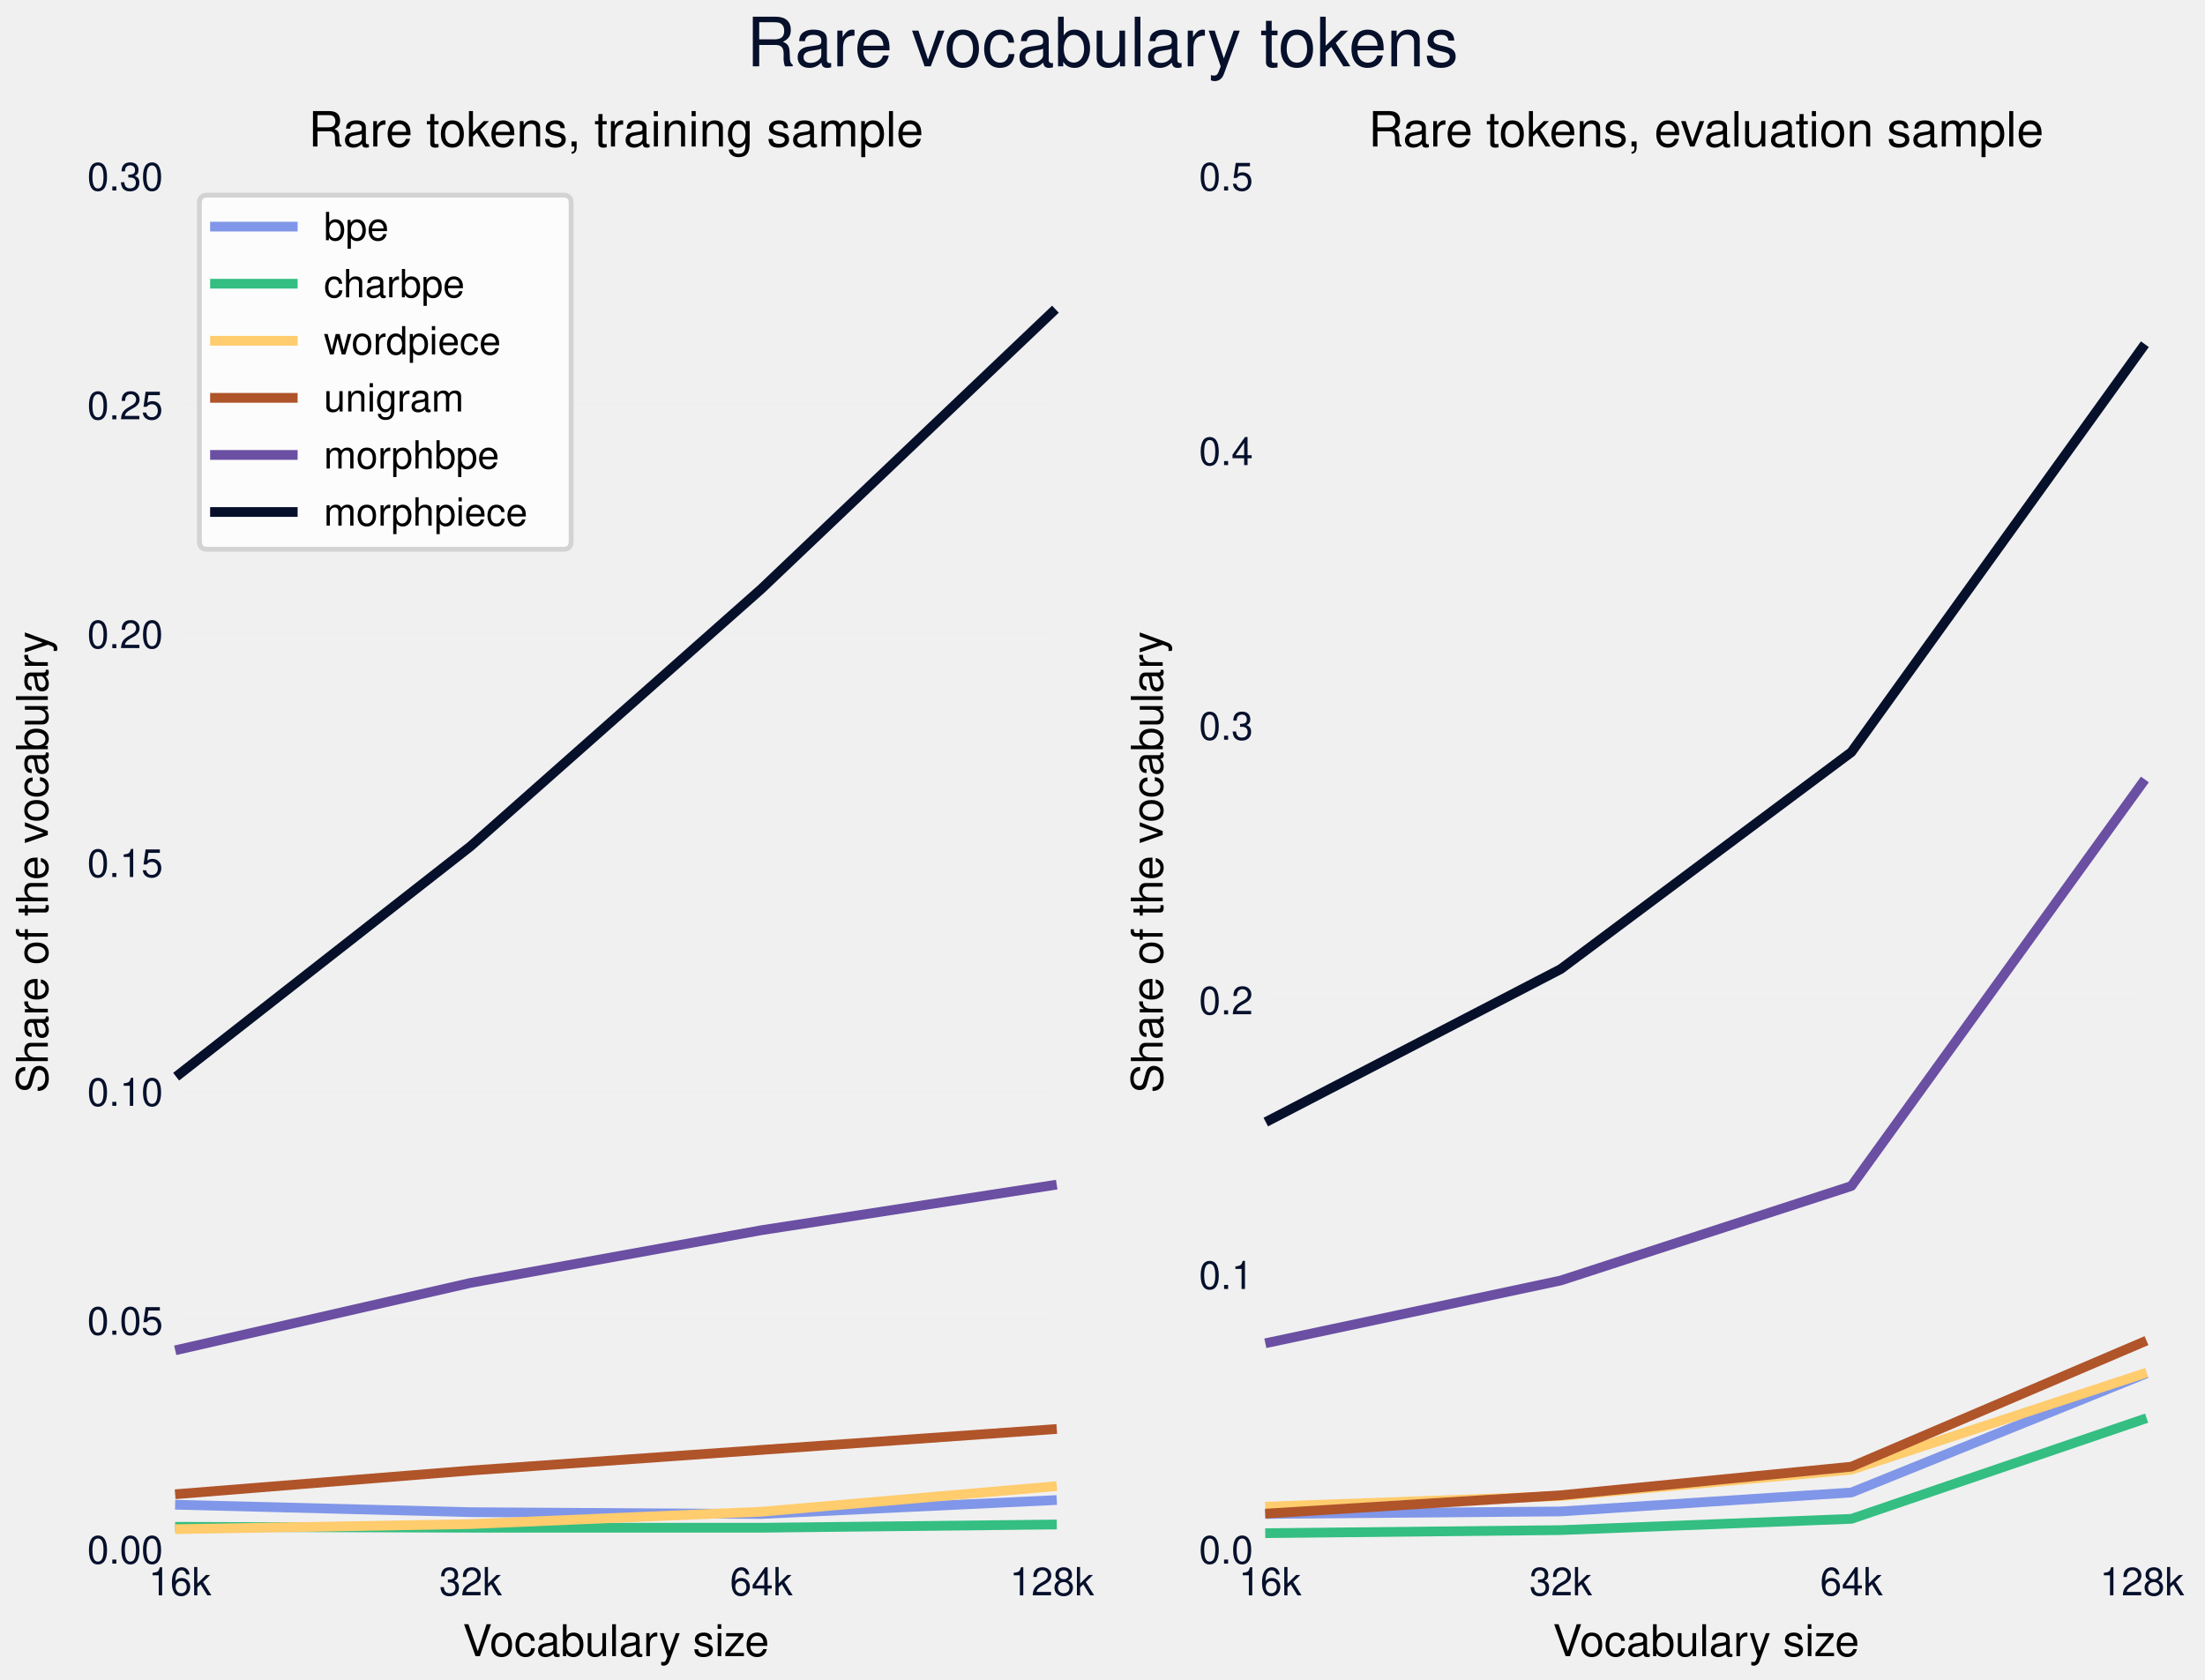
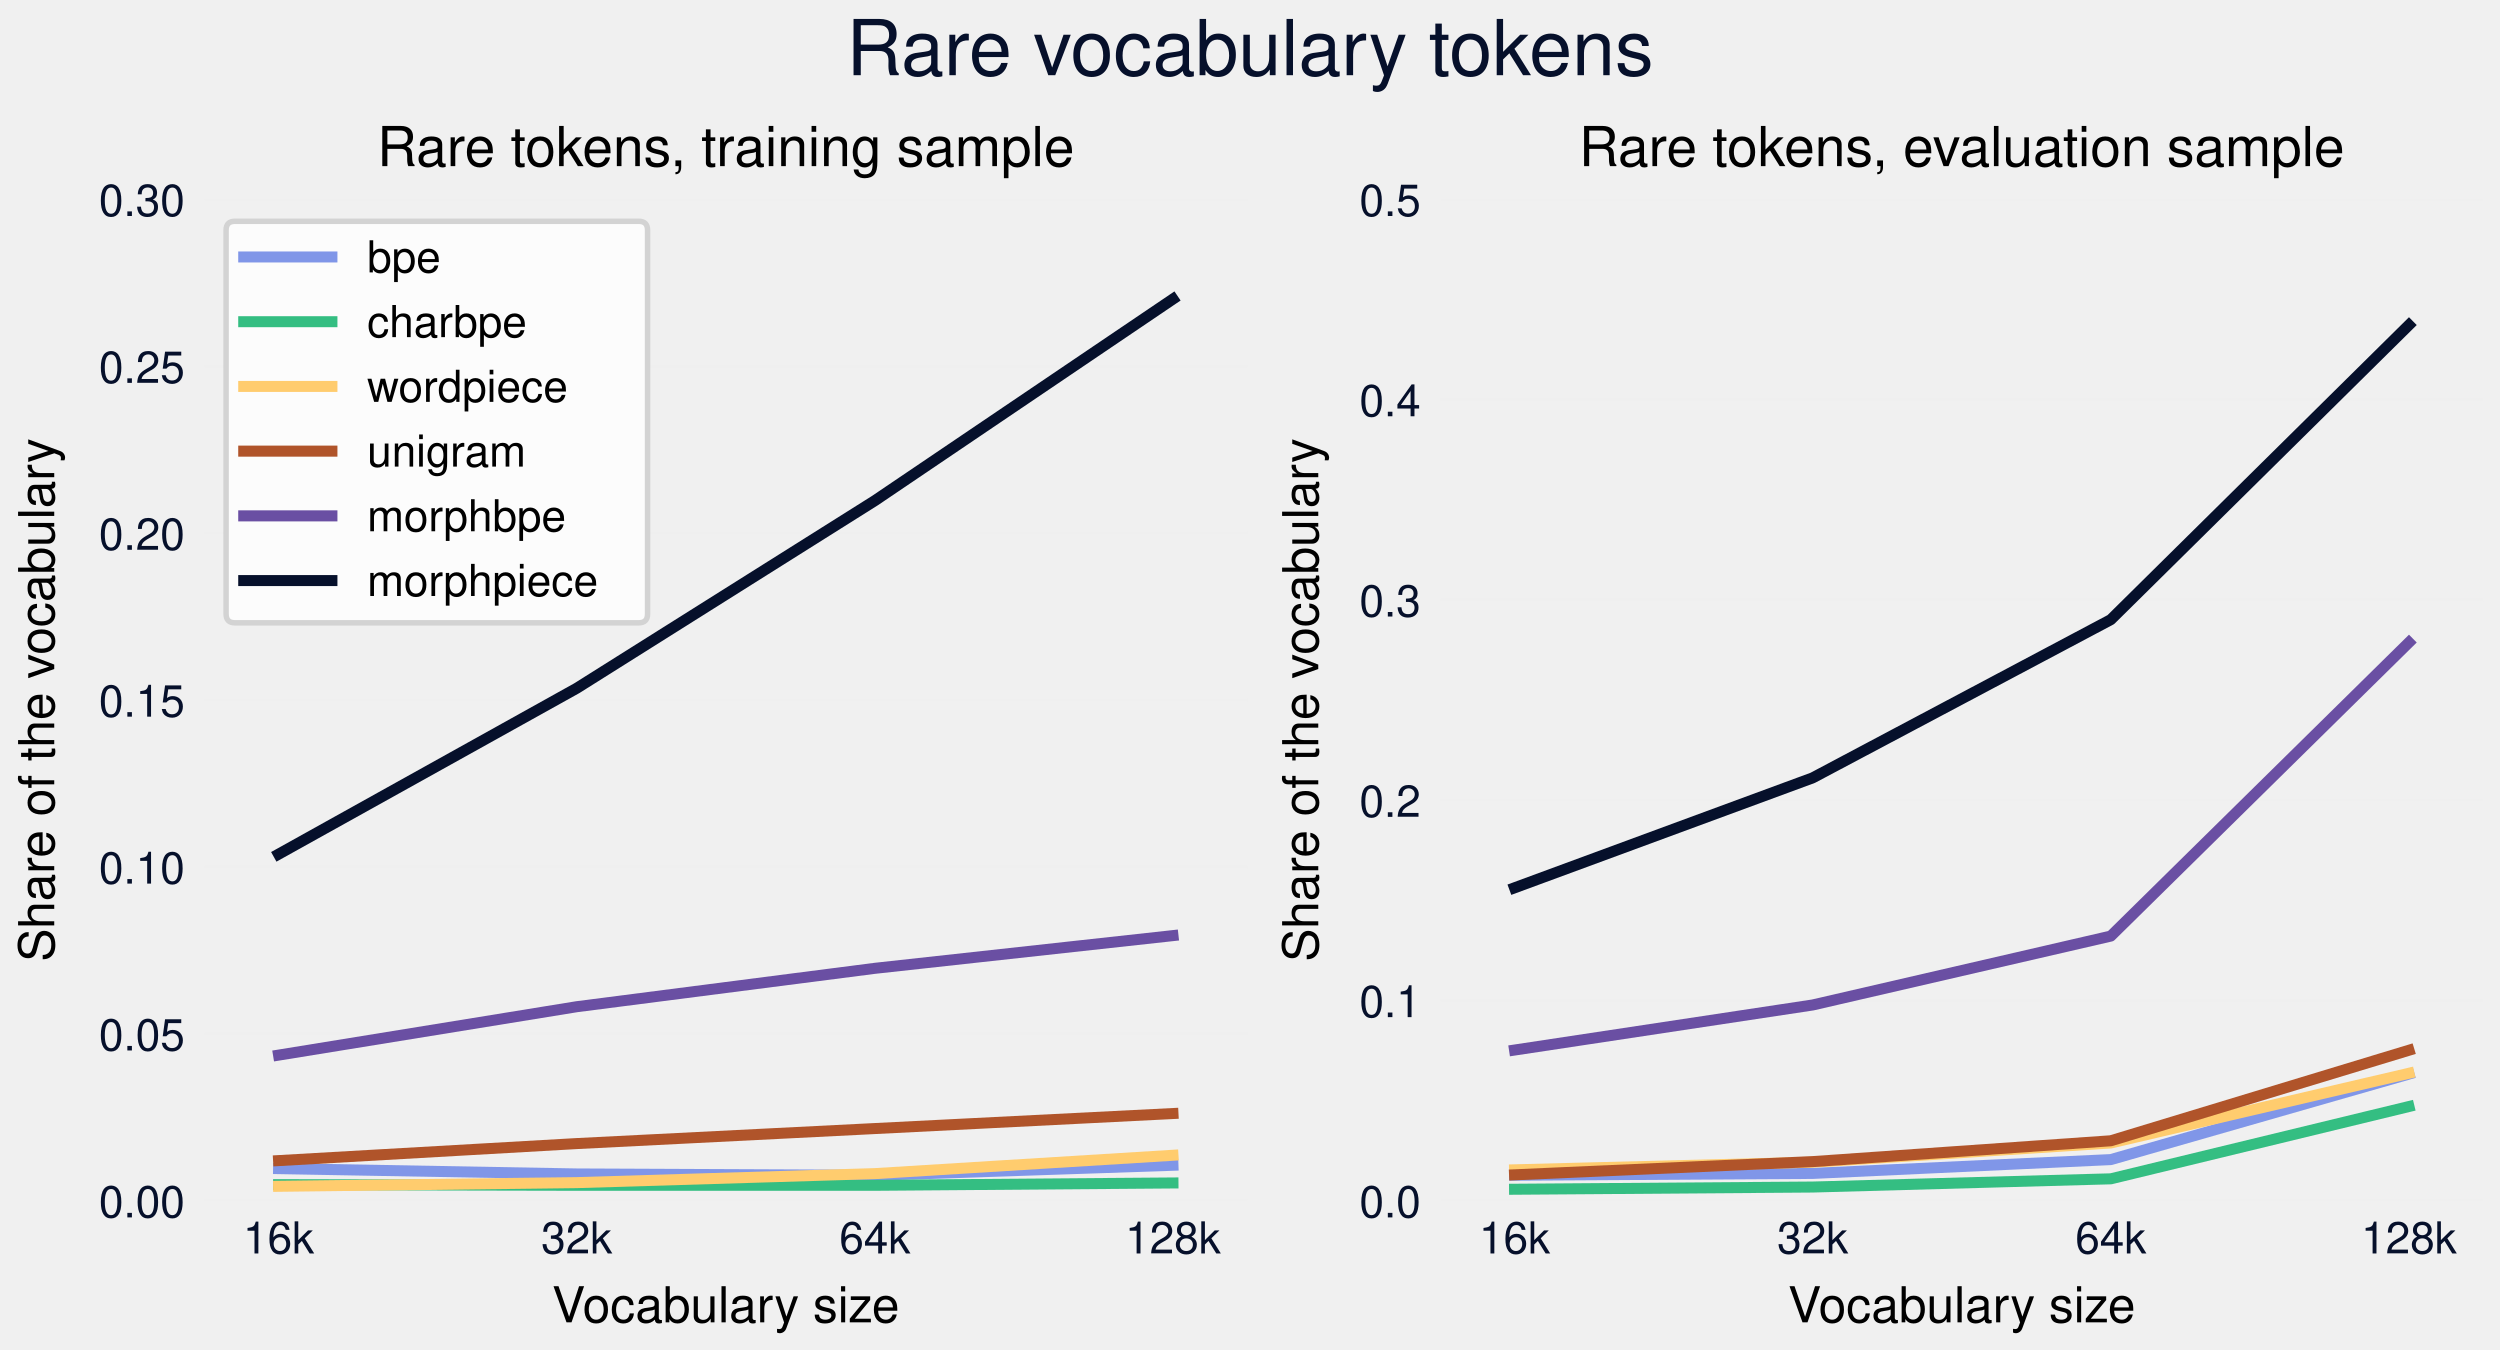
- <svg xmlns="http://www.w3.org/2000/svg" width="453.6pt" height="345.6pt" viewBox="0 0 453.6 345.6" version="1.1">
+ <svg xmlns="http://www.w3.org/2000/svg" width="453.6pt" height="244.8pt" viewBox="0 0 453.6 244.8" version="1.1">
  <defs>
    <style type="text/css">*{stroke-linejoin: round; stroke-linecap: butt}</style>
  </defs>
  <g id="figure_1">
    <g id="patch_1">
-       <path d="M 0 345.6  L 453.6 345.6  L 453.6 0  L 0 0  L 0 345.6  z " style="fill: none" />
+       <path d="M 0 244.8  L 453.6 244.8  L 453.6 0  L 0 0  L 0 244.8  z " style="fill: none" />
    </g>
    <g id="axes_1">
      <g id="patch_2">
-         <path d="M 37.023 318.647  L 216.394 318.647  L 216.394 36.149  L 37.023 36.149  L 37.023 318.647  z " style="fill: none" />
+         <path d="M 37.023 217.847  L 226.345 217.847  L 226.345 36.149  L 37.023 36.149  L 37.023 217.847  z " style="fill: none" />
      </g>
      <g id="matplotlib.axis_1">
        <g id="xtick_1">
          <g id="line2d_1" />
          <g id="text_1">
-             <text style="font-size: 8px; font-family: 'Instrument Sans', 'Helvetica', 'Arial', sans-serif; text-anchor: middle; fill: #06102b" x="37.023" y="328.226" transform="rotate(-0 37.02305 328.2257)">16k</text>
+             <text style="font-size: 8px; font-family: 'Instrument Sans', 'Helvetica', 'Arial', sans-serif; text-anchor: middle; fill: #06102b" x="50.546" y="227.426" transform="rotate(-0 50.54603 227.4257)">16k</text>
          </g>
        </g>
        <g id="xtick_2">
          <g id="line2d_2" />
          <g id="text_2">
-             <text style="font-size: 8px; font-family: 'Instrument Sans', 'Helvetica', 'Arial', sans-serif; text-anchor: middle; fill: #06102b" x="96.813" y="328.226" transform="rotate(-0 96.8132 328.2257)">32k</text>
+             <text style="font-size: 8px; font-family: 'Instrument Sans', 'Helvetica', 'Arial', sans-serif; text-anchor: middle; fill: #06102b" x="104.638" y="227.426" transform="rotate(-0 104.6379 227.4257)">32k</text>
          </g>
        </g>
        <g id="xtick_3">
          <g id="line2d_3" />
          <g id="text_3">
-             <text style="font-size: 8px; font-family: 'Instrument Sans', 'Helvetica', 'Arial', sans-serif; text-anchor: middle; fill: #06102b" x="156.603" y="328.226" transform="rotate(-0 156.6034 328.2257)">64k</text>
+             <text style="font-size: 8px; font-family: 'Instrument Sans', 'Helvetica', 'Arial', sans-serif; text-anchor: middle; fill: #06102b" x="158.73" y="227.426" transform="rotate(-0 158.7299 227.4257)">64k</text>
          </g>
        </g>
        <g id="xtick_4">
          <g id="line2d_4" />
          <g id="text_4">
-             <text style="font-size: 8px; font-family: 'Instrument Sans', 'Helvetica', 'Arial', sans-serif; text-anchor: middle; fill: #06102b" x="216.394" y="328.226" transform="rotate(-0 216.3935 328.2257)">128k</text>
+             <text style="font-size: 8px; font-family: 'Instrument Sans', 'Helvetica', 'Arial', sans-serif; text-anchor: middle; fill: #06102b" x="212.822" y="227.426" transform="rotate(-0 212.8218 227.4257)">128k</text>
          </g>
        </g>
        <g id="text_5">
-           <text style="font-size: 9px; font-family: 'Instrument Sans', 'Helvetica', 'Arial', sans-serif; text-anchor: middle" x="126.708" y="340.728" transform="rotate(-0 126.7083 340.728)">Vocabulary size</text>
+           <text style="font-size: 9px; font-family: 'Instrument Sans', 'Helvetica', 'Arial', sans-serif; text-anchor: middle" x="131.684" y="239.928" transform="rotate(-0 131.6839 239.928)">Vocabulary size</text>
        </g>
      </g>
      <g id="matplotlib.axis_2">
        <g id="ytick_1">
          <g id="line2d_5">
-             <path d="M 37.023 318.647  L 216.394 318.647  " clip-path="url(#p082709d685)" style="fill: none; stroke: #efefef; stroke-width: 0.5; stroke-linecap: square" />
+             <path d="M 37.023 217.847  L 226.345 217.847  " clip-path="url(#pb8e5b7b2ed)" style="fill: none; stroke: #efefef; stroke-width: 0.5; stroke-linecap: square" />
          </g>
          <g id="line2d_6" />
          <g id="text_6">
-             <text style="font-size: 8px; font-family: 'Instrument Sans', 'Helvetica', 'Arial', sans-serif; text-anchor: end; fill: #06102b" x="33.523" y="321.686" transform="rotate(-0 33.52305 321.6863)">0.00</text>
+             <text style="font-size: 8px; font-family: 'Instrument Sans', 'Helvetica', 'Arial', sans-serif; text-anchor: end; fill: #06102b" x="33.523" y="220.886" transform="rotate(-0 33.52305 220.8863)">0.00</text>
          </g>
        </g>
        <g id="ytick_2">
          <g id="line2d_7">
-             <path d="M 37.023 271.564  L 216.394 271.564  " clip-path="url(#p082709d685)" style="fill: none; stroke: #efefef; stroke-width: 0.5; stroke-linecap: square" />
+             <path d="M 37.023 187.564  L 226.345 187.564  " clip-path="url(#pb8e5b7b2ed)" style="fill: none; stroke: #efefef; stroke-width: 0.5; stroke-linecap: square" />
          </g>
          <g id="line2d_8" />
          <g id="text_7">
-             <text style="font-size: 8px; font-family: 'Instrument Sans', 'Helvetica', 'Arial', sans-serif; text-anchor: end; fill: #06102b" x="33.523" y="274.603" transform="rotate(-0 33.52305 274.6033)">0.05</text>
+             <text style="font-size: 8px; font-family: 'Instrument Sans', 'Helvetica', 'Arial', sans-serif; text-anchor: end; fill: #06102b" x="33.523" y="190.603" transform="rotate(-0 33.52305 190.6033)">0.05</text>
          </g>
        </g>
        <g id="ytick_3">
          <g id="line2d_9">
-             <path d="M 37.023 224.481  L 216.394 224.481  " clip-path="url(#p082709d685)" style="fill: none; stroke: #efefef; stroke-width: 0.5; stroke-linecap: square" />
+             <path d="M 37.023 157.281  L 226.345 157.281  " clip-path="url(#pb8e5b7b2ed)" style="fill: none; stroke: #efefef; stroke-width: 0.5; stroke-linecap: square" />
          </g>
          <g id="line2d_10" />
          <g id="text_8">
-             <text style="font-size: 8px; font-family: 'Instrument Sans', 'Helvetica', 'Arial', sans-serif; text-anchor: end; fill: #06102b" x="33.523" y="227.52" transform="rotate(-0 33.52305 227.5202)">0.10</text>
+             <text style="font-size: 8px; font-family: 'Instrument Sans', 'Helvetica', 'Arial', sans-serif; text-anchor: end; fill: #06102b" x="33.523" y="160.32" transform="rotate(-0 33.52305 160.3202)">0.10</text>
          </g>
        </g>
        <g id="ytick_4">
          <g id="line2d_11">
-             <path d="M 37.023 177.398  L 216.394 177.398  " clip-path="url(#p082709d685)" style="fill: none; stroke: #efefef; stroke-width: 0.5; stroke-linecap: square" />
+             <path d="M 37.023 126.998  L 226.345 126.998  " clip-path="url(#pb8e5b7b2ed)" style="fill: none; stroke: #efefef; stroke-width: 0.5; stroke-linecap: square" />
          </g>
          <g id="line2d_12" />
          <g id="text_9">
-             <text style="font-size: 8px; font-family: 'Instrument Sans', 'Helvetica', 'Arial', sans-serif; text-anchor: end; fill: #06102b" x="33.523" y="180.437" transform="rotate(-0 33.52305 180.4371)">0.15</text>
+             <text style="font-size: 8px; font-family: 'Instrument Sans', 'Helvetica', 'Arial', sans-serif; text-anchor: end; fill: #06102b" x="33.523" y="130.037" transform="rotate(-0 33.52305 130.0371)">0.15</text>
          </g>
        </g>
        <g id="ytick_5">
          <g id="line2d_13">
-             <path d="M 37.023 130.315  L 216.394 130.315  " clip-path="url(#p082709d685)" style="fill: none; stroke: #efefef; stroke-width: 0.5; stroke-linecap: square" />
+             <path d="M 37.023 96.715  L 226.345 96.715  " clip-path="url(#pb8e5b7b2ed)" style="fill: none; stroke: #efefef; stroke-width: 0.5; stroke-linecap: square" />
          </g>
          <g id="line2d_14" />
          <g id="text_10">
-             <text style="font-size: 8px; font-family: 'Instrument Sans', 'Helvetica', 'Arial', sans-serif; text-anchor: end; fill: #06102b" x="33.523" y="133.354" transform="rotate(-0 33.52305 133.354)">0.20</text>
+             <text style="font-size: 8px; font-family: 'Instrument Sans', 'Helvetica', 'Arial', sans-serif; text-anchor: end; fill: #06102b" x="33.523" y="99.754" transform="rotate(-0 33.52305 99.75405)">0.20</text>
          </g>
        </g>
        <g id="ytick_6">
          <g id="line2d_15">
-             <path d="M 37.023 83.232  L 216.394 83.232  " clip-path="url(#p082709d685)" style="fill: none; stroke: #efefef; stroke-width: 0.5; stroke-linecap: square" />
+             <path d="M 37.023 66.432  L 226.345 66.432  " clip-path="url(#pb8e5b7b2ed)" style="fill: none; stroke: #efefef; stroke-width: 0.5; stroke-linecap: square" />
          </g>
          <g id="line2d_16" />
          <g id="text_11">
-             <text style="font-size: 8px; font-family: 'Instrument Sans', 'Helvetica', 'Arial', sans-serif; text-anchor: end; fill: #06102b" x="33.523" y="86.271" transform="rotate(-0 33.52305 86.27098)">0.25</text>
+             <text style="font-size: 8px; font-family: 'Instrument Sans', 'Helvetica', 'Arial', sans-serif; text-anchor: end; fill: #06102b" x="33.523" y="69.471" transform="rotate(-0 33.52305 69.47098)">0.25</text>
          </g>
        </g>
        <g id="ytick_7">
          <g id="line2d_17">
-             <path d="M 37.023 36.149  L 216.394 36.149  " clip-path="url(#p082709d685)" style="fill: none; stroke: #efefef; stroke-width: 0.5; stroke-linecap: square" />
+             <path d="M 37.023 36.149  L 226.345 36.149  " clip-path="url(#pb8e5b7b2ed)" style="fill: none; stroke: #efefef; stroke-width: 0.5; stroke-linecap: square" />
          </g>
          <g id="line2d_18" />
          <g id="text_12">
            <text style="font-size: 8px; font-family: 'Instrument Sans', 'Helvetica', 'Arial', sans-serif; text-anchor: end; fill: #06102b" x="33.523" y="39.188" transform="rotate(-0 33.52305 39.18791)">0.30</text>
          </g>
        </g>
        <g id="text_13">
-           <text style="font-size: 9px; font-family: 'Instrument Sans', 'Helvetica', 'Arial', sans-serif; text-anchor: middle" x="9.839" y="177.398" transform="rotate(-90 9.838834 177.3977)">Share of the vocabulary</text>
+           <text style="font-size: 9px; font-family: 'Instrument Sans', 'Helvetica', 'Arial', sans-serif; text-anchor: middle" x="9.839" y="126.998" transform="rotate(-90 9.838834 126.9977)">Share of the vocabulary</text>
        </g>
      </g>
      <g id="line2d_19">
-         <path d="M 37.023 309.607  L 96.813 311.114  L 156.603 311.49  L 216.394 308.665  " clip-path="url(#p1f25296aae)" style="fill: none; stroke: #8096e8; stroke-width: 2; stroke-linecap: square" />
+         <path d="M 50.546 212.033  L 104.638 213.002  L 158.73 213.244  L 212.822 211.427  " clip-path="url(#pb8e5b7b2ed)" style="fill: none; stroke: #8096e8; stroke-width: 2; stroke-linecap: square" />
      </g>
      <g id="line2d_20">
-         <path d="M 37.023 314.127  L 96.813 314.315  L 156.603 314.315  L 216.394 313.656  " clip-path="url(#p1f25296aae)" style="fill: none; stroke: #34be82; stroke-width: 2; stroke-linecap: square" />
+         <path d="M 50.546 214.94  L 104.638 215.061  L 158.73 215.061  L 212.822 214.637  " clip-path="url(#pb8e5b7b2ed)" style="fill: none; stroke: #34be82; stroke-width: 2; stroke-linecap: square" />
      </g>
      <g id="line2d_21">
-         <path d="M 37.023 314.598  L 96.813 313.562  L 156.603 311.019  L 216.394 305.84  " clip-path="url(#p1f25296aae)" style="fill: none; stroke: #ffcc6e; stroke-width: 2; stroke-linecap: square" />
+         <path d="M 50.546 215.243  L 104.638 214.576  L 158.73 212.941  L 212.822 209.61  " clip-path="url(#pb8e5b7b2ed)" style="fill: none; stroke: #ffcc6e; stroke-width: 2; stroke-linecap: square" />
      </g>
      <g id="line2d_22">
-         <path d="M 37.023 307.347  L 96.813 302.545  L 156.603 298.307  L 216.394 294.07  " clip-path="url(#p1f25296aae)" style="fill: none; stroke: #b0542a; stroke-width: 2; stroke-linecap: square" />
+         <path d="M 50.546 210.579  L 104.638 207.49  L 158.73 204.765  L 212.822 202.039  " clip-path="url(#pb8e5b7b2ed)" style="fill: none; stroke: #b0542a; stroke-width: 2; stroke-linecap: square" />
      </g>
      <g id="line2d_23">
-         <path d="M 37.023 277.591  L 96.813 263.936  L 156.603 253.107  L 216.394 243.879  " clip-path="url(#p1f25296aae)" style="fill: none; stroke: #6a4fa3; stroke-width: 2; stroke-linecap: square" />
+         <path d="M 50.546 191.44  L 104.638 182.658  L 158.73 175.693  L 212.822 169.757  " clip-path="url(#pb8e5b7b2ed)" style="fill: none; stroke: #6a4fa3; stroke-width: 2; stroke-linecap: square" />
      </g>
      <g id="line2d_24">
-         <path d="M 37.023 220.902  L 96.813 174.102  L 156.603 121.181  L 216.394 64.304  " clip-path="url(#p1f25296aae)" style="fill: none; stroke: #06102b; stroke-width: 2; stroke-linecap: square" />
+         <path d="M 50.546 154.979  L 104.638 124.878  L 158.73 90.84  L 212.822 54.258  " clip-path="url(#pb8e5b7b2ed)" style="fill: none; stroke: #06102b; stroke-width: 2; stroke-linecap: square" />
      </g>
      <g id="text_14">
-         <text style="font-size: 10px; font-family: 'Instrument Sans', 'Helvetica', 'Arial', sans-serif; text-anchor: middle" x="126.708" y="30.149" transform="rotate(-0 126.7083 30.14853)">Rare tokens, training sample</text>
+         <text style="font-size: 10px; font-family: 'Instrument Sans', 'Helvetica', 'Arial', sans-serif; text-anchor: middle" x="131.684" y="30.149" transform="rotate(-0 131.6839 30.14853)">Rare tokens, training sample</text>
      </g>
      <g id="legend_1">
        <g id="patch_3">
          <path d="M 42.623 113.004  L 115.893 113.004  Q 117.493 113.004 117.493 111.404  L 117.493 41.749  Q 117.493 40.149 115.893 40.149  L 42.623 40.149  Q 41.023 40.149 41.023 41.749  L 41.023 111.404  Q 41.023 113.004 42.623 113.004  z " style="fill: #ffffff; opacity: 0.8; stroke: #cccccc; stroke-linejoin: miter" />
        </g>
        <g id="line2d_25">
          <path d="M 44.223 46.627  L 52.223 46.627  L 60.223 46.627  " style="fill: none; stroke: #8096e8; stroke-width: 2; stroke-linecap: square" />
        </g>
        <g id="text_15">
          <text style="font-size: 8px; font-family: 'Instrument Sans', 'Helvetica', 'Arial', sans-serif; text-anchor: start" x="66.623" y="49.427" transform="rotate(-0 66.62305 49.42728)">bpe</text>
        </g>
        <g id="line2d_26">
          <path d="M 44.223 58.37  L 52.223 58.37  L 60.223 58.37  " style="fill: none; stroke: #34be82; stroke-width: 2; stroke-linecap: square" />
        </g>
        <g id="text_16">
          <text style="font-size: 8px; font-family: 'Instrument Sans', 'Helvetica', 'Arial', sans-serif; text-anchor: start" x="66.623" y="61.17" transform="rotate(-0 66.62305 61.16978)">charbpe</text>
        </g>
        <g id="line2d_27">
          <path d="M 44.223 70.112  L 52.223 70.112  L 60.223 70.112  " style="fill: none; stroke: #ffcc6e; stroke-width: 2; stroke-linecap: square" />
        </g>
        <g id="text_17">
          <text style="font-size: 8px; font-family: 'Instrument Sans', 'Helvetica', 'Arial', sans-serif; text-anchor: start" x="66.623" y="72.912" transform="rotate(-0 66.62305 72.91228)">wordpiece</text>
        </g>
        <g id="line2d_28">
          <path d="M 44.223 81.855  L 52.223 81.855  L 60.223 81.855  " style="fill: none; stroke: #b0542a; stroke-width: 2; stroke-linecap: square" />
        </g>
        <g id="text_18">
          <text style="font-size: 8px; font-family: 'Instrument Sans', 'Helvetica', 'Arial', sans-serif; text-anchor: start" x="66.623" y="84.655" transform="rotate(-0 66.62305 84.65478)">unigram</text>
        </g>
        <g id="line2d_29">
          <path d="M 44.223 93.597  L 52.223 93.597  L 60.223 93.597  " style="fill: none; stroke: #6a4fa3; stroke-width: 2; stroke-linecap: square" />
        </g>
        <g id="text_19">
          <text style="font-size: 8px; font-family: 'Instrument Sans', 'Helvetica', 'Arial', sans-serif; text-anchor: start" x="66.623" y="96.397" transform="rotate(-0 66.62305 96.39728)">morphbpe</text>
        </g>
        <g id="line2d_30">
          <path d="M 44.223 105.34  L 52.223 105.34  L 60.223 105.34  " style="fill: none; stroke: #06102b; stroke-width: 2; stroke-linecap: square" />
        </g>
        <g id="text_20">
          <text style="font-size: 8px; font-family: 'Instrument Sans', 'Helvetica', 'Arial', sans-serif; text-anchor: start" x="66.623" y="108.14" transform="rotate(-0 66.62305 108.1398)">morphpiece</text>
        </g>
      </g>
    </g>
    <g id="axes_2">
      <g id="patch_4">
-         <path d="M 261.278 318.647  L 440.649 318.647  L 440.649 36.149  L 261.278 36.149  L 261.278 318.647  z " style="fill: none" />
+         <path d="M 261.278 217.847  L 450.6 217.847  L 450.6 36.149  L 261.278 36.149  L 261.278 217.847  z " style="fill: none" />
      </g>
      <g id="matplotlib.axis_3">
        <g id="xtick_5">
          <g id="line2d_31" />
          <g id="text_21">
-             <text style="font-size: 8px; font-family: 'Instrument Sans', 'Helvetica', 'Arial', sans-serif; text-anchor: middle; fill: #06102b" x="261.278" y="328.226" transform="rotate(-0 261.2781 328.2257)">16k</text>
+             <text style="font-size: 8px; font-family: 'Instrument Sans', 'Helvetica', 'Arial', sans-serif; text-anchor: middle; fill: #06102b" x="274.801" y="227.426" transform="rotate(-0 274.801 227.4257)">16k</text>
          </g>
        </g>
        <g id="xtick_6">
          <g id="line2d_32" />
          <g id="text_22">
-             <text style="font-size: 8px; font-family: 'Instrument Sans', 'Helvetica', 'Arial', sans-serif; text-anchor: middle; fill: #06102b" x="321.068" y="328.226" transform="rotate(-0 321.0682 328.2257)">32k</text>
+             <text style="font-size: 8px; font-family: 'Instrument Sans', 'Helvetica', 'Arial', sans-serif; text-anchor: middle; fill: #06102b" x="328.893" y="227.426" transform="rotate(-0 328.8929 227.4257)">32k</text>
          </g>
        </g>
        <g id="xtick_7">
          <g id="line2d_33" />
          <g id="text_23">
-             <text style="font-size: 8px; font-family: 'Instrument Sans', 'Helvetica', 'Arial', sans-serif; text-anchor: middle; fill: #06102b" x="380.858" y="328.226" transform="rotate(-0 380.8584 328.2257)">64k</text>
+             <text style="font-size: 8px; font-family: 'Instrument Sans', 'Helvetica', 'Arial', sans-serif; text-anchor: middle; fill: #06102b" x="382.985" y="227.426" transform="rotate(-0 382.9849 227.4257)">64k</text>
          </g>
        </g>
        <g id="xtick_8">
          <g id="line2d_34" />
          <g id="text_24">
-             <text style="font-size: 8px; font-family: 'Instrument Sans', 'Helvetica', 'Arial', sans-serif; text-anchor: middle; fill: #06102b" x="440.649" y="328.226" transform="rotate(-0 440.6485 328.2257)">128k</text>
+             <text style="font-size: 8px; font-family: 'Instrument Sans', 'Helvetica', 'Arial', sans-serif; text-anchor: middle; fill: #06102b" x="437.077" y="227.426" transform="rotate(-0 437.0768 227.4257)">128k</text>
          </g>
        </g>
        <g id="text_25">
-           <text style="font-size: 9px; font-family: 'Instrument Sans', 'Helvetica', 'Arial', sans-serif; text-anchor: middle" x="350.963" y="340.728" transform="rotate(-0 350.9633 340.728)">Vocabulary size</text>
+           <text style="font-size: 9px; font-family: 'Instrument Sans', 'Helvetica', 'Arial', sans-serif; text-anchor: middle" x="355.939" y="239.928" transform="rotate(-0 355.9389 239.928)">Vocabulary size</text>
        </g>
      </g>
      <g id="matplotlib.axis_4">
        <g id="ytick_8">
          <g id="line2d_35">
-             <path d="M 261.278 318.647  L 440.649 318.647  " clip-path="url(#p78c8770717)" style="fill: none; stroke: #efefef; stroke-width: 0.5; stroke-linecap: square" />
+             <path d="M 261.278 217.847  L 450.6 217.847  " clip-path="url(#p4ee830a45f)" style="fill: none; stroke: #efefef; stroke-width: 0.5; stroke-linecap: square" />
          </g>
          <g id="line2d_36" />
          <g id="text_26">
-             <text style="font-size: 8px; font-family: 'Instrument Sans', 'Helvetica', 'Arial', sans-serif; text-anchor: end; fill: #06102b" x="257.778" y="321.686" transform="rotate(-0 257.7781 321.6863)">0.0</text>
+             <text style="font-size: 8px; font-family: 'Instrument Sans', 'Helvetica', 'Arial', sans-serif; text-anchor: end; fill: #06102b" x="257.778" y="220.886" transform="rotate(-0 257.7781 220.8863)">0.0</text>
          </g>
        </g>
        <g id="ytick_9">
          <g id="line2d_37">
-             <path d="M 261.278 262.147  L 440.649 262.147  " clip-path="url(#p78c8770717)" style="fill: none; stroke: #efefef; stroke-width: 0.5; stroke-linecap: square" />
+             <path d="M 261.278 181.507  L 450.6 181.507  " clip-path="url(#p4ee830a45f)" style="fill: none; stroke: #efefef; stroke-width: 0.5; stroke-linecap: square" />
          </g>
          <g id="line2d_38" />
          <g id="text_27">
-             <text style="font-size: 8px; font-family: 'Instrument Sans', 'Helvetica', 'Arial', sans-serif; text-anchor: end; fill: #06102b" x="257.778" y="265.187" transform="rotate(-0 257.7781 265.1866)">0.1</text>
+             <text style="font-size: 8px; font-family: 'Instrument Sans', 'Helvetica', 'Arial', sans-serif; text-anchor: end; fill: #06102b" x="257.778" y="184.547" transform="rotate(-0 257.7781 184.5466)">0.1</text>
          </g>
        </g>
        <g id="ytick_10">
          <g id="line2d_39">
-             <path d="M 261.278 205.648  L 440.649 205.648  " clip-path="url(#p78c8770717)" style="fill: none; stroke: #efefef; stroke-width: 0.5; stroke-linecap: square" />
+             <path d="M 261.278 145.168  L 450.6 145.168  " clip-path="url(#p4ee830a45f)" style="fill: none; stroke: #efefef; stroke-width: 0.5; stroke-linecap: square" />
          </g>
          <g id="line2d_40" />
          <g id="text_28">
-             <text style="font-size: 8px; font-family: 'Instrument Sans', 'Helvetica', 'Arial', sans-serif; text-anchor: end; fill: #06102b" x="257.778" y="208.687" transform="rotate(-0 257.7781 208.687)">0.2</text>
+             <text style="font-size: 8px; font-family: 'Instrument Sans', 'Helvetica', 'Arial', sans-serif; text-anchor: end; fill: #06102b" x="257.778" y="148.207" transform="rotate(-0 257.7781 148.207)">0.2</text>
          </g>
        </g>
        <g id="ytick_11">
          <g id="line2d_41">
-             <path d="M 261.278 149.148  L 440.649 149.148  " clip-path="url(#p78c8770717)" style="fill: none; stroke: #efefef; stroke-width: 0.5; stroke-linecap: square" />
+             <path d="M 261.278 108.828  L 450.6 108.828  " clip-path="url(#p4ee830a45f)" style="fill: none; stroke: #efefef; stroke-width: 0.5; stroke-linecap: square" />
          </g>
          <g id="line2d_42" />
          <g id="text_29">
-             <text style="font-size: 8px; font-family: 'Instrument Sans', 'Helvetica', 'Arial', sans-serif; text-anchor: end; fill: #06102b" x="257.778" y="152.187" transform="rotate(-0 257.7781 152.1873)">0.3</text>
+             <text style="font-size: 8px; font-family: 'Instrument Sans', 'Helvetica', 'Arial', sans-serif; text-anchor: end; fill: #06102b" x="257.778" y="111.867" transform="rotate(-0 257.7781 111.8673)">0.3</text>
          </g>
        </g>
        <g id="ytick_12">
          <g id="line2d_43">
-             <path d="M 261.278 92.648  L 440.649 92.648  " clip-path="url(#p78c8770717)" style="fill: none; stroke: #efefef; stroke-width: 0.5; stroke-linecap: square" />
+             <path d="M 261.278 72.488  L 450.6 72.488  " clip-path="url(#p4ee830a45f)" style="fill: none; stroke: #efefef; stroke-width: 0.5; stroke-linecap: square" />
          </g>
          <g id="line2d_44" />
          <g id="text_30">
-             <text style="font-size: 8px; font-family: 'Instrument Sans', 'Helvetica', 'Arial', sans-serif; text-anchor: end; fill: #06102b" x="257.778" y="95.688" transform="rotate(-0 257.7781 95.68759)">0.4</text>
+             <text style="font-size: 8px; font-family: 'Instrument Sans', 'Helvetica', 'Arial', sans-serif; text-anchor: end; fill: #06102b" x="257.778" y="75.528" transform="rotate(-0 257.7781 75.52759)">0.4</text>
          </g>
        </g>
        <g id="ytick_13">
          <g id="line2d_45">
-             <path d="M 261.278 36.149  L 440.649 36.149  " clip-path="url(#p78c8770717)" style="fill: none; stroke: #efefef; stroke-width: 0.5; stroke-linecap: square" />
+             <path d="M 261.278 36.149  L 450.6 36.149  " clip-path="url(#p4ee830a45f)" style="fill: none; stroke: #efefef; stroke-width: 0.5; stroke-linecap: square" />
          </g>
          <g id="line2d_46" />
          <g id="text_31">
            <text style="font-size: 8px; font-family: 'Instrument Sans', 'Helvetica', 'Arial', sans-serif; text-anchor: end; fill: #06102b" x="257.778" y="39.188" transform="rotate(-0 257.7781 39.18791)">0.5</text>
          </g>
        </g>
        <g id="text_32">
-           <text style="font-size: 9px; font-family: 'Instrument Sans', 'Helvetica', 'Arial', sans-serif; text-anchor: middle" x="239.184" y="177.398" transform="rotate(-90 239.1838 177.3977)">Share of the vocabulary</text>
+           <text style="font-size: 9px; font-family: 'Instrument Sans', 'Helvetica', 'Arial', sans-serif; text-anchor: middle" x="239.184" y="126.998" transform="rotate(-90 239.1838 126.9977)">Share of the vocabulary</text>
        </g>
      </g>
      <g id="line2d_47">
-         <path d="M 261.278 311.471  L 321.068 310.963  L 380.858 307.065  L 440.649 282.939  " clip-path="url(#p57a170e53f)" style="fill: none; stroke: #8096e8; stroke-width: 2; stroke-linecap: square" />
+         <path d="M 274.801 213.232  L 328.893 212.905  L 382.985 210.397  L 437.077 194.88  " clip-path="url(#p4ee830a45f)" style="fill: none; stroke: #8096e8; stroke-width: 2; stroke-linecap: square" />
      </g>
      <g id="line2d_48">
-         <path d="M 261.278 315.426  L 321.068 314.805  L 380.858 312.488  L 440.649 292.092  " clip-path="url(#p57a170e53f)" style="fill: none; stroke: #34be82; stroke-width: 2; stroke-linecap: square" />
+         <path d="M 274.801 215.776  L 328.893 215.376  L 382.985 213.886  L 437.077 200.767  " clip-path="url(#p4ee830a45f)" style="fill: none; stroke: #34be82; stroke-width: 2; stroke-linecap: square" />
      </g>
      <g id="line2d_49">
-         <path d="M 261.278 309.946  L 321.068 307.799  L 380.858 302.375  L 440.649 282.713  " clip-path="url(#p57a170e53f)" style="fill: none; stroke: #ffcc6e; stroke-width: 2; stroke-linecap: square" />
+         <path d="M 274.801 212.251  L 328.893 210.87  L 382.985 207.381  L 437.077 194.735  " clip-path="url(#p4ee830a45f)" style="fill: none; stroke: #ffcc6e; stroke-width: 2; stroke-linecap: square" />
      </g>
      <g id="line2d_50">
-         <path d="M 261.278 311.358  L 321.068 307.63  L 380.858 301.754  L 440.649 276.216  " clip-path="url(#p57a170e53f)" style="fill: none; stroke: #b0542a; stroke-width: 2; stroke-linecap: square" />
+         <path d="M 274.801 213.159  L 328.893 210.761  L 382.985 206.981  L 437.077 190.556  " clip-path="url(#p4ee830a45f)" style="fill: none; stroke: #b0542a; stroke-width: 2; stroke-linecap: square" />
      </g>
      <g id="line2d_51">
-         <path d="M 261.278 276.159  L 321.068 263.447  L 380.858 244.011  L 440.649 161.182  " clip-path="url(#p57a170e53f)" style="fill: none; stroke: #6a4fa3; stroke-width: 2; stroke-linecap: square" />
+         <path d="M 274.801 190.52  L 328.893 182.343  L 382.985 169.842  L 437.077 116.568  " clip-path="url(#p4ee830a45f)" style="fill: none; stroke: #6a4fa3; stroke-width: 2; stroke-linecap: square" />
      </g>
      <g id="line2d_52">
-         <path d="M 261.278 230.394  L 321.068 199.376  L 380.858 154.741  L 440.649 71.63  " clip-path="url(#p57a170e53f)" style="fill: none; stroke: #06102b; stroke-width: 2; stroke-linecap: square" />
+         <path d="M 274.801 161.084  L 328.893 141.134  L 382.985 112.426  L 437.077 58.97  " clip-path="url(#p4ee830a45f)" style="fill: none; stroke: #06102b; stroke-width: 2; stroke-linecap: square" />
      </g>
      <g id="text_33">
-         <text style="font-size: 10px; font-family: 'Instrument Sans', 'Helvetica', 'Arial', sans-serif; text-anchor: middle" x="350.963" y="30.149" transform="rotate(-0 350.9633 30.14853)">Rare tokens, evaluation sample</text>
+         <text style="font-size: 10px; font-family: 'Instrument Sans', 'Helvetica', 'Arial', sans-serif; text-anchor: middle" x="355.939" y="30.149" transform="rotate(-0 355.9389 30.14853)">Rare tokens, evaluation sample</text>
      </g>
    </g>
    <g id="text_34">
      <text style="font-size: 14px; font-family: 'Instrument Sans', 'Helvetica', 'Arial', sans-serif; text-anchor: middle; fill: #06102b" x="226.8" y="13.638" transform="rotate(-0 226.8 13.63805)">Rare vocabulary tokens</text>
    </g>
  </g>
  <defs>
-     <clipPath id="p082709d685">
-       <rect x="37.023" y="36.149" width="179.37" height="282.498" />
+     <clipPath id="pb8e5b7b2ed">
+       <rect x="37.023" y="36.149" width="189.322" height="181.698" />
    </clipPath>
-     <clipPath id="p1f25296aae">
-       <rect x="33.023" y="36.149" width="187.37" height="282.498" />
-     </clipPath>
-     <clipPath id="p78c8770717">
-       <rect x="261.278" y="36.149" width="179.37" height="282.498" />
-     </clipPath>
-     <clipPath id="p57a170e53f">
-       <rect x="257.278" y="36.149" width="187.37" height="282.498" />
+     <clipPath id="p4ee830a45f">
+       <rect x="261.278" y="36.149" width="189.322" height="181.698" />
    </clipPath>
  </defs>
</svg>
